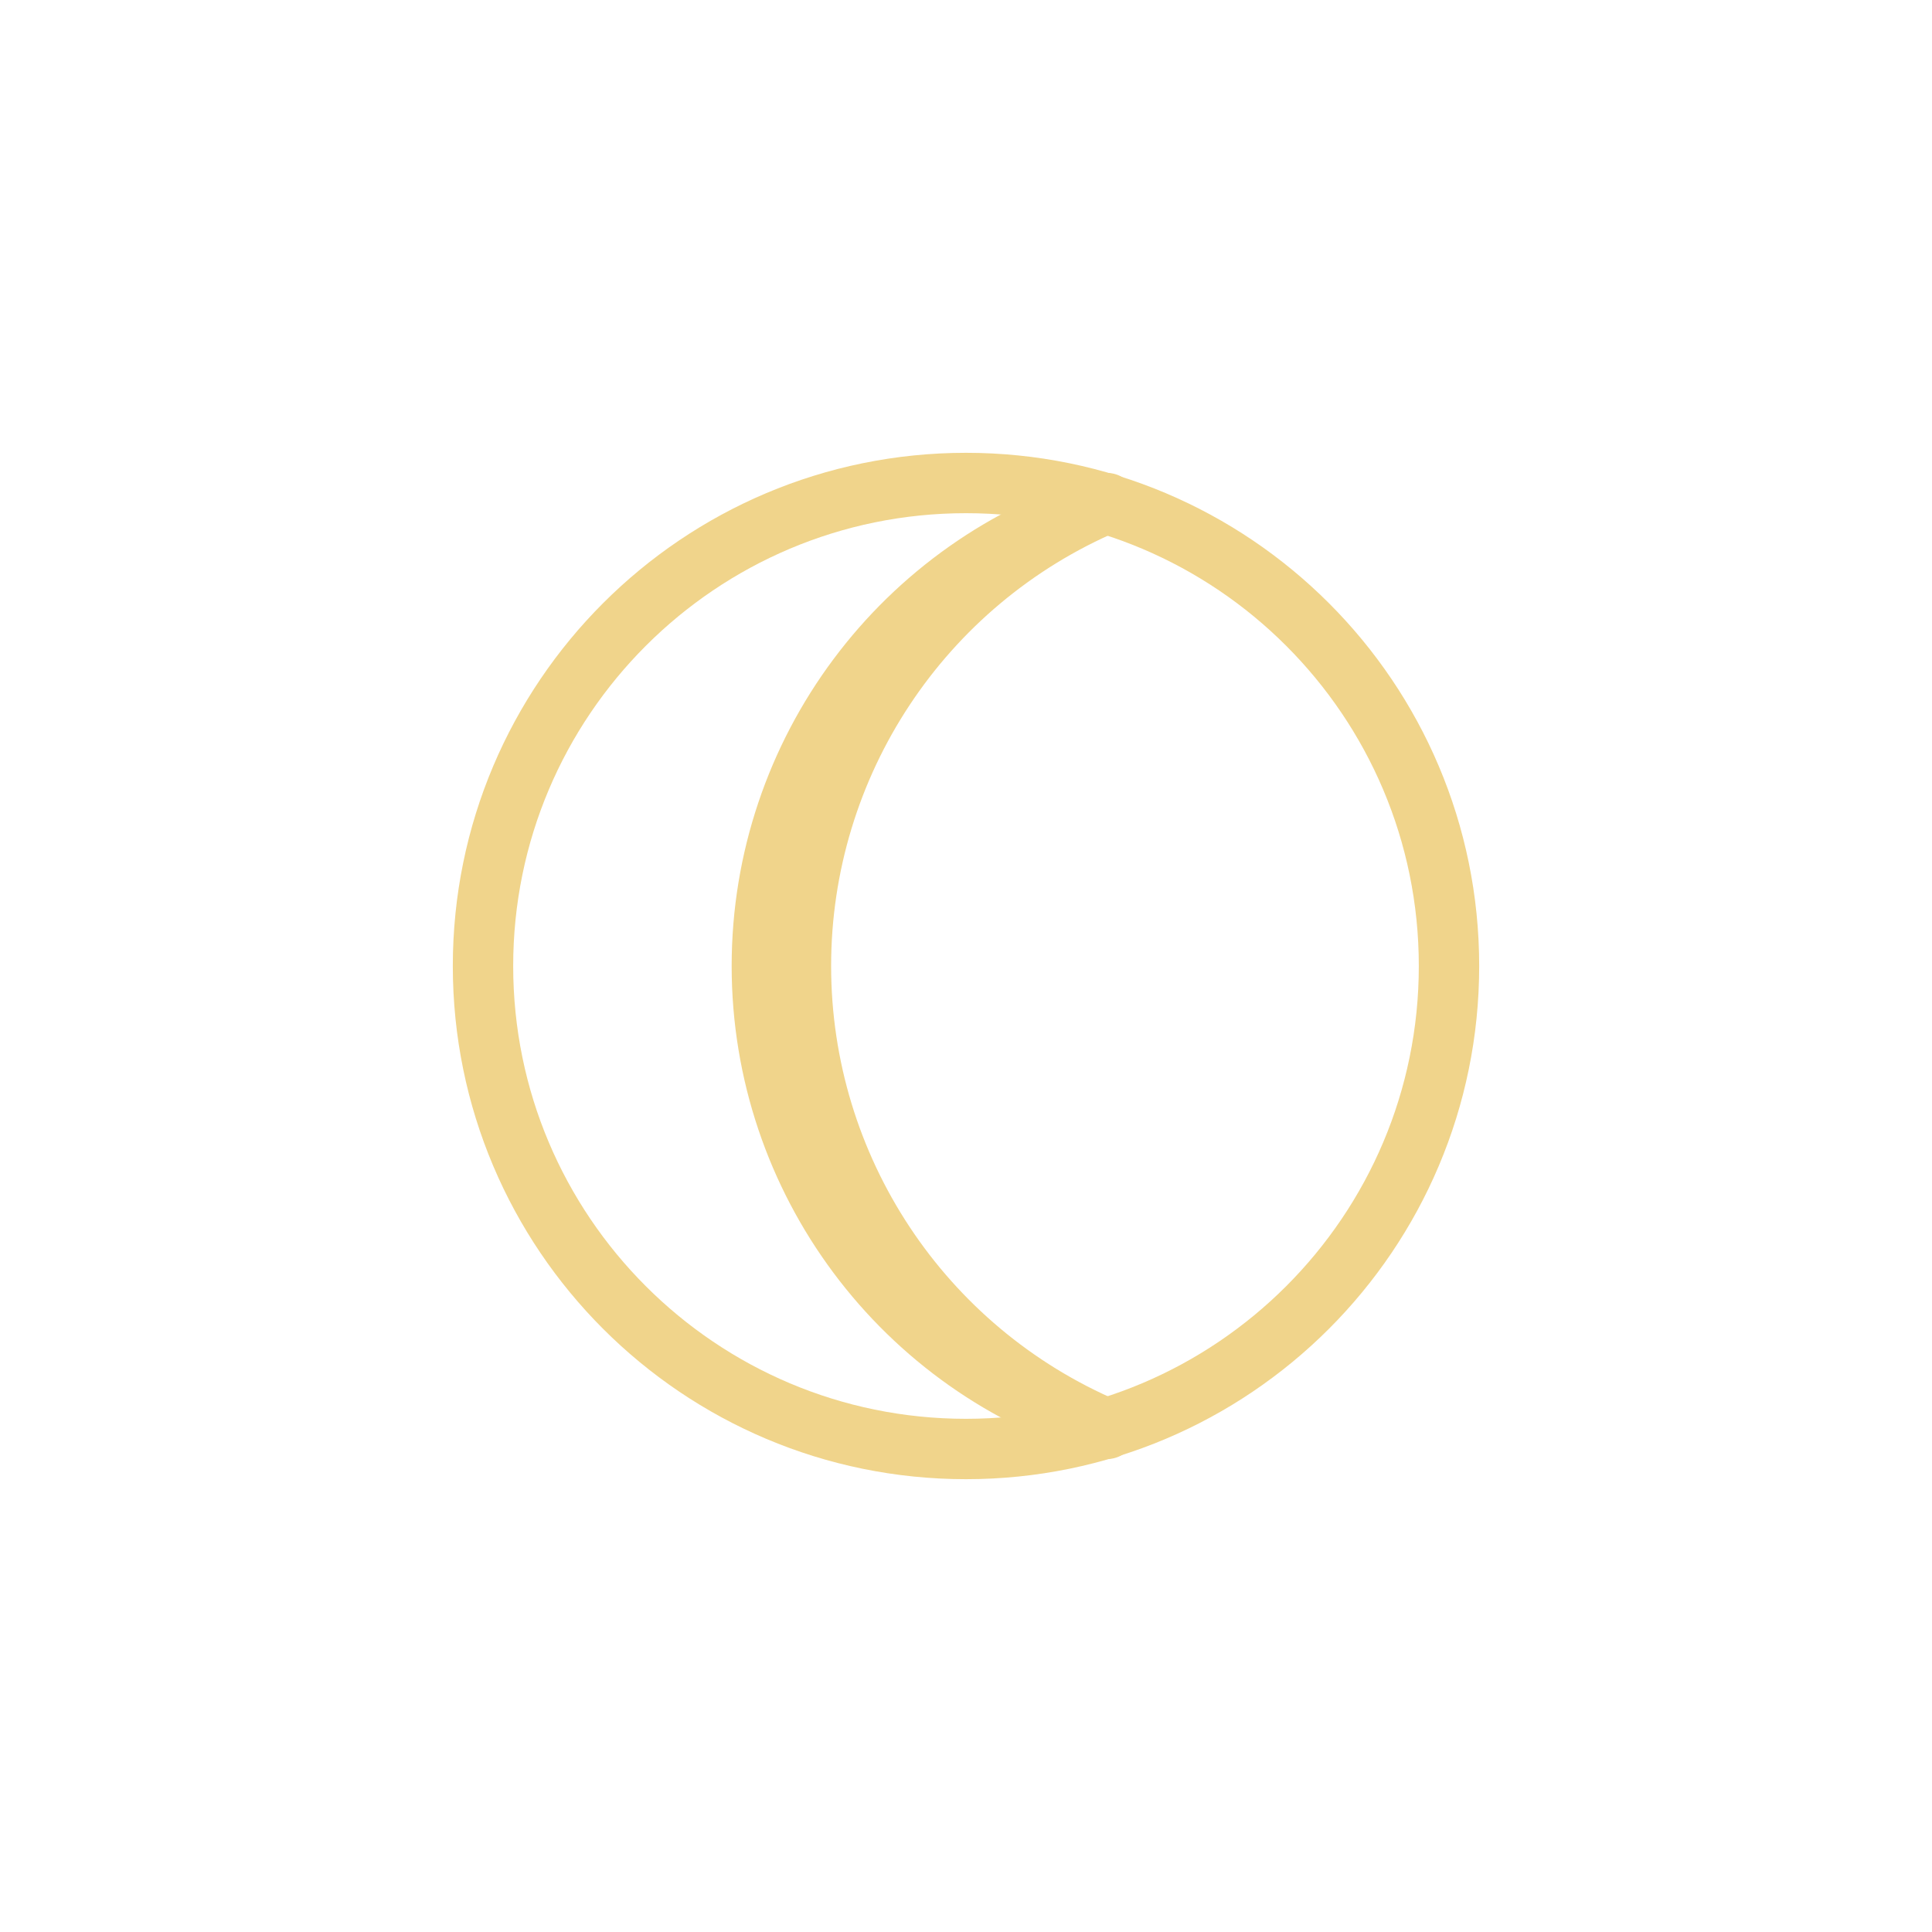
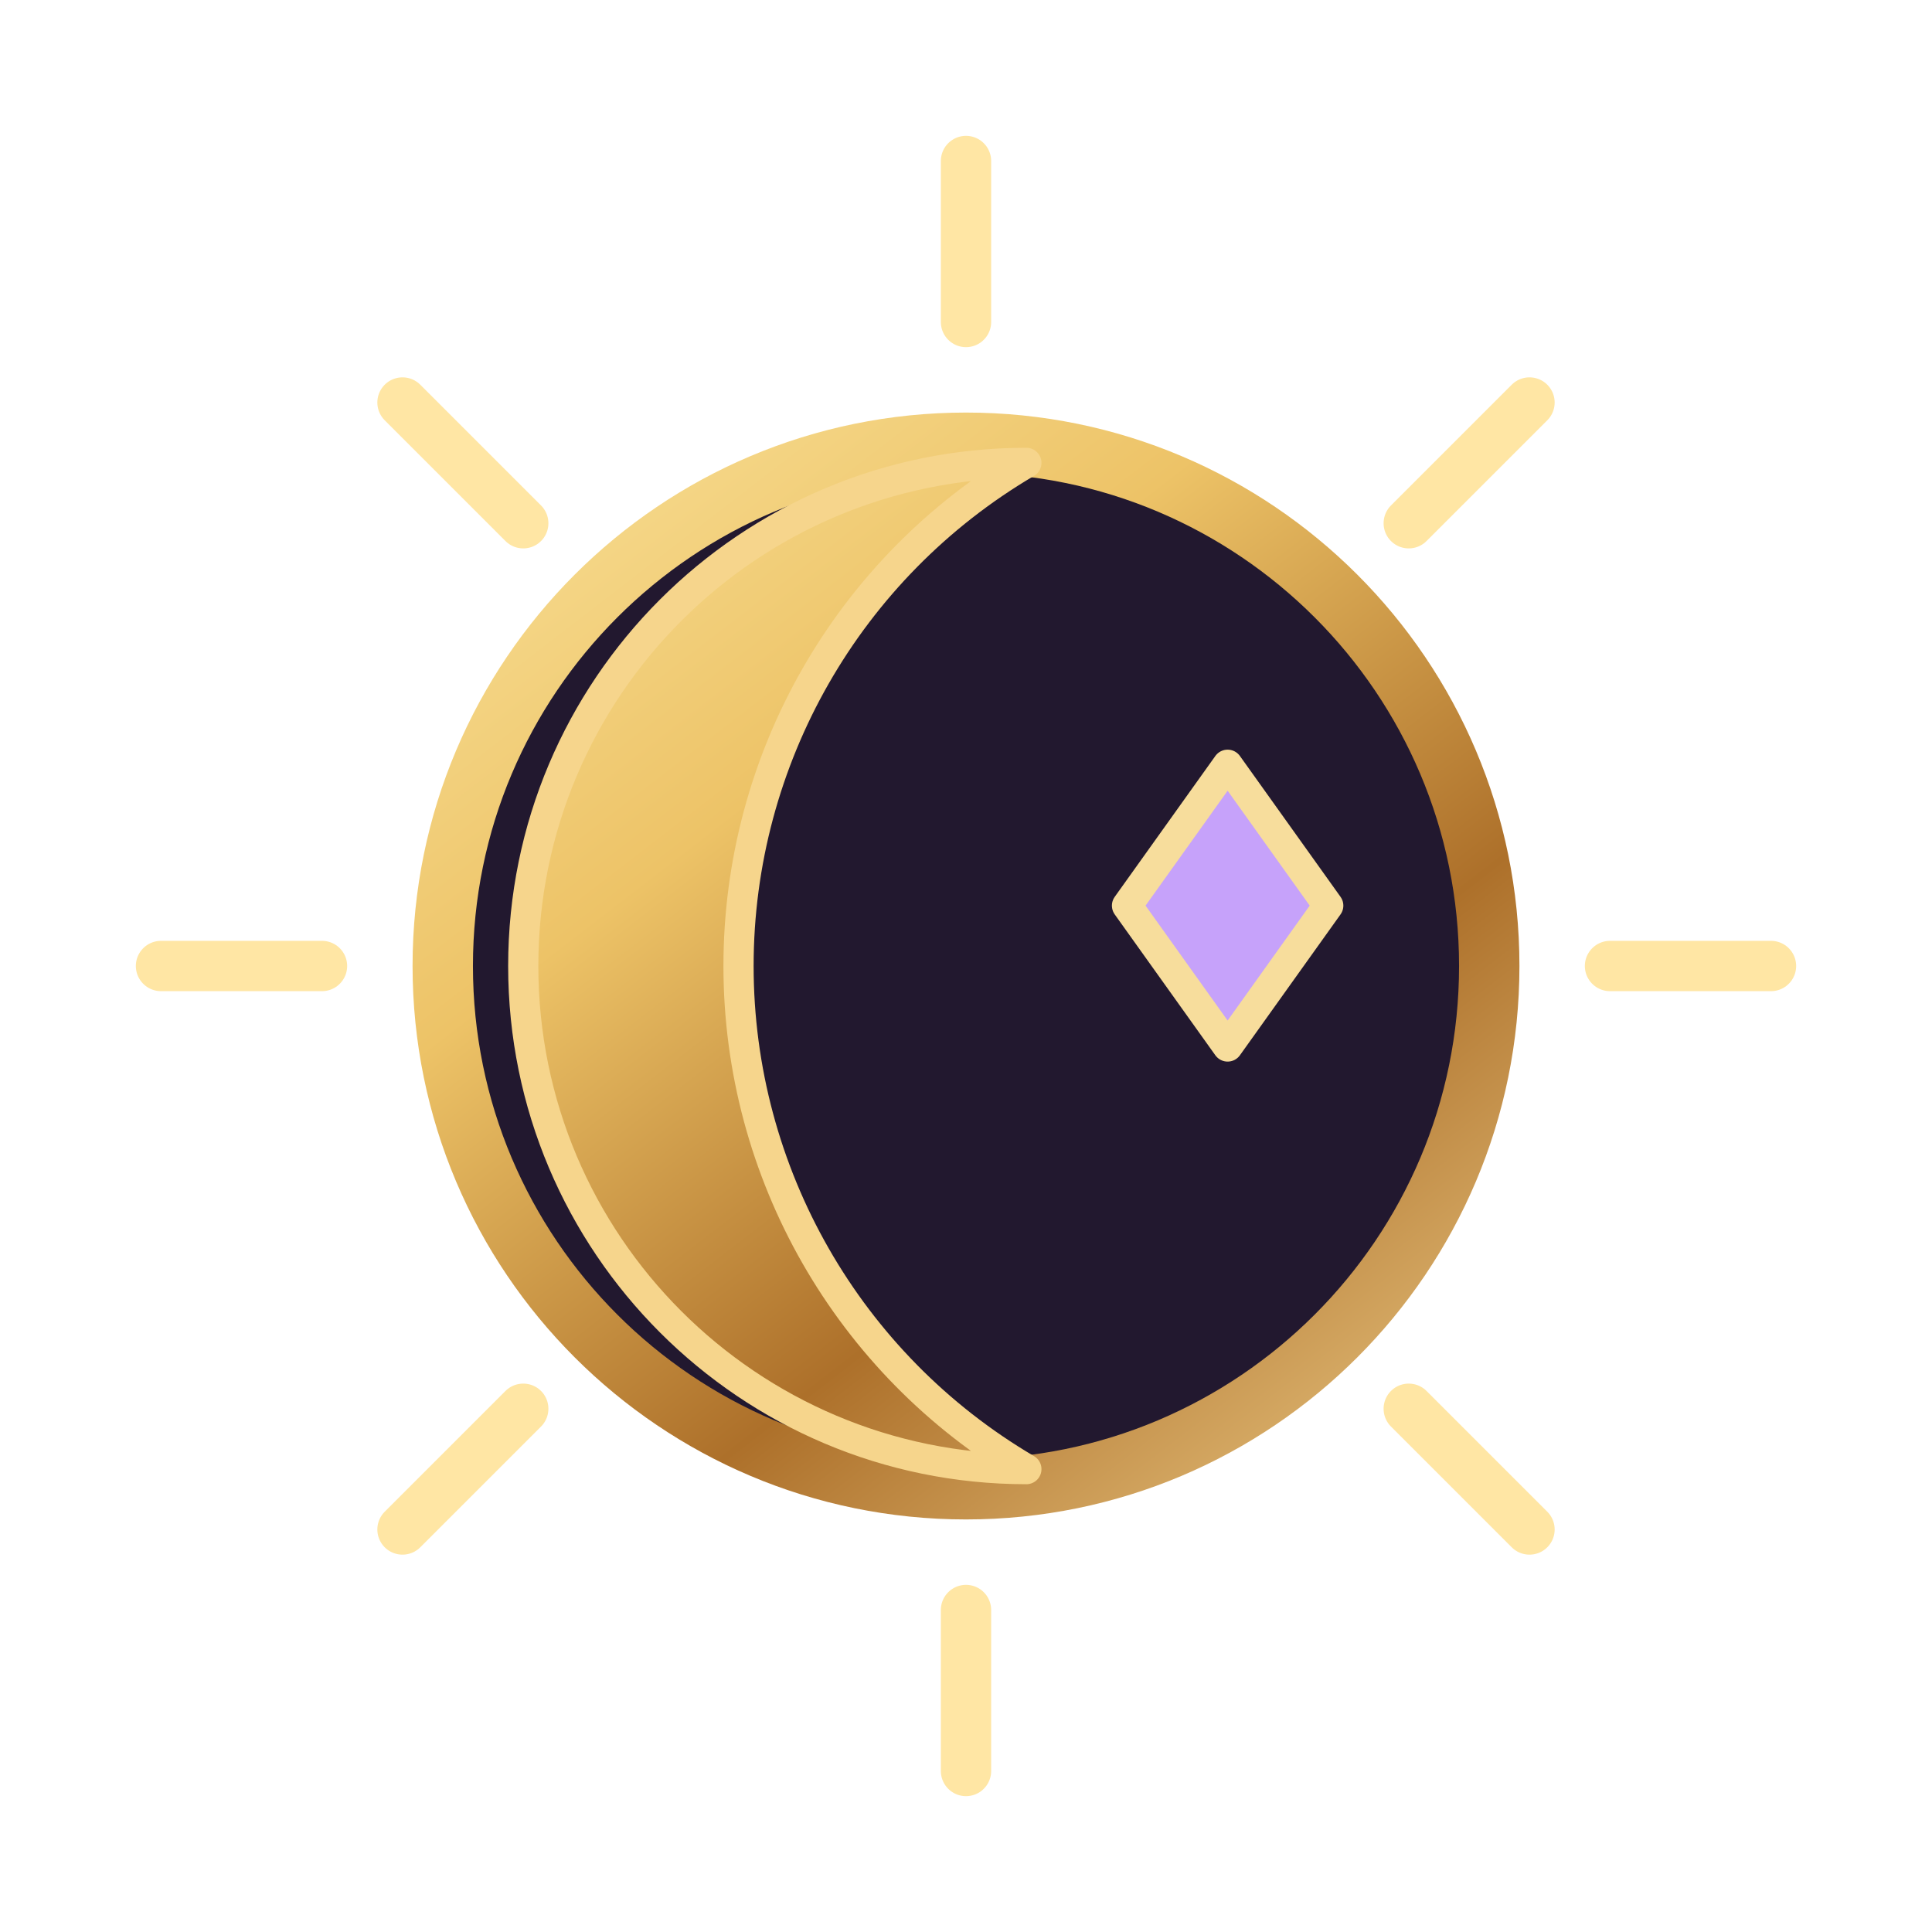
- <svg xmlns="http://www.w3.org/2000/svg" viewBox="0 0 96 96">
-   <g fill="none" stroke="#f0d48b" stroke-width="3" stroke-linecap="round" stroke-linejoin="round">
-     <circle cx="48" cy="48" r="24" />
-     <path d="M55 25a24 24 0 0 0 0 46 25 25 0 0 1 0-46Z" fill="#bea1ef" />
+ <svg xmlns="http://www.w3.org/2000/svg" viewBox="0 0 96 96" role="img">
+   <defs>
+     <linearGradient id="gold" x1="15" y1="12" x2="72" y2="86" gradientUnits="userSpaceOnUse">
+       <stop stop-color="#fff0b1" />
+       <stop offset=".38" stop-color="#edc367" />
+       <stop offset=".65" stop-color="#ad702a" />
+       <stop offset="1" stop-color="#ffe5a0" />
+     </linearGradient>
+     <linearGradient id="violet" x1="24" y1="18" x2="68" y2="80" gradientUnits="userSpaceOnUse">
+       <stop stop-color="#9b71c7" />
+       <stop offset="1" stop-color="#302047" />
+     </linearGradient>
+   </defs>
+   <g stroke="#35203e" stroke-width="5" stroke-linejoin="round">
+     <circle cx="48" cy="48" r="26" fill="#22182f" stroke="url(#gold)" stroke-width="3" />
+     <path d="M51 23a25 25 0 0 0 0 50 29 29 0 0 1 0-50Z" fill="url(#gold)" stroke="#f6d58c" stroke-width="1.5" stroke-linecap="round" stroke-linejoin="round" />
+     <path d="M48 8v8m0 64v8M8 48h8m64 0h8M20 20l6 6m44 44 6 6M20 76l6-6m44-44 6-6" fill="none" stroke="#ffe6a4" stroke-width="2.5" stroke-linecap="round" stroke-linejoin="round" />
+     <path d="m61 38 5 7-5 7-5-7Z" fill="#c6a2fa" stroke="#f7dd9c" stroke-width="1.5" />
  </g>
</svg>
